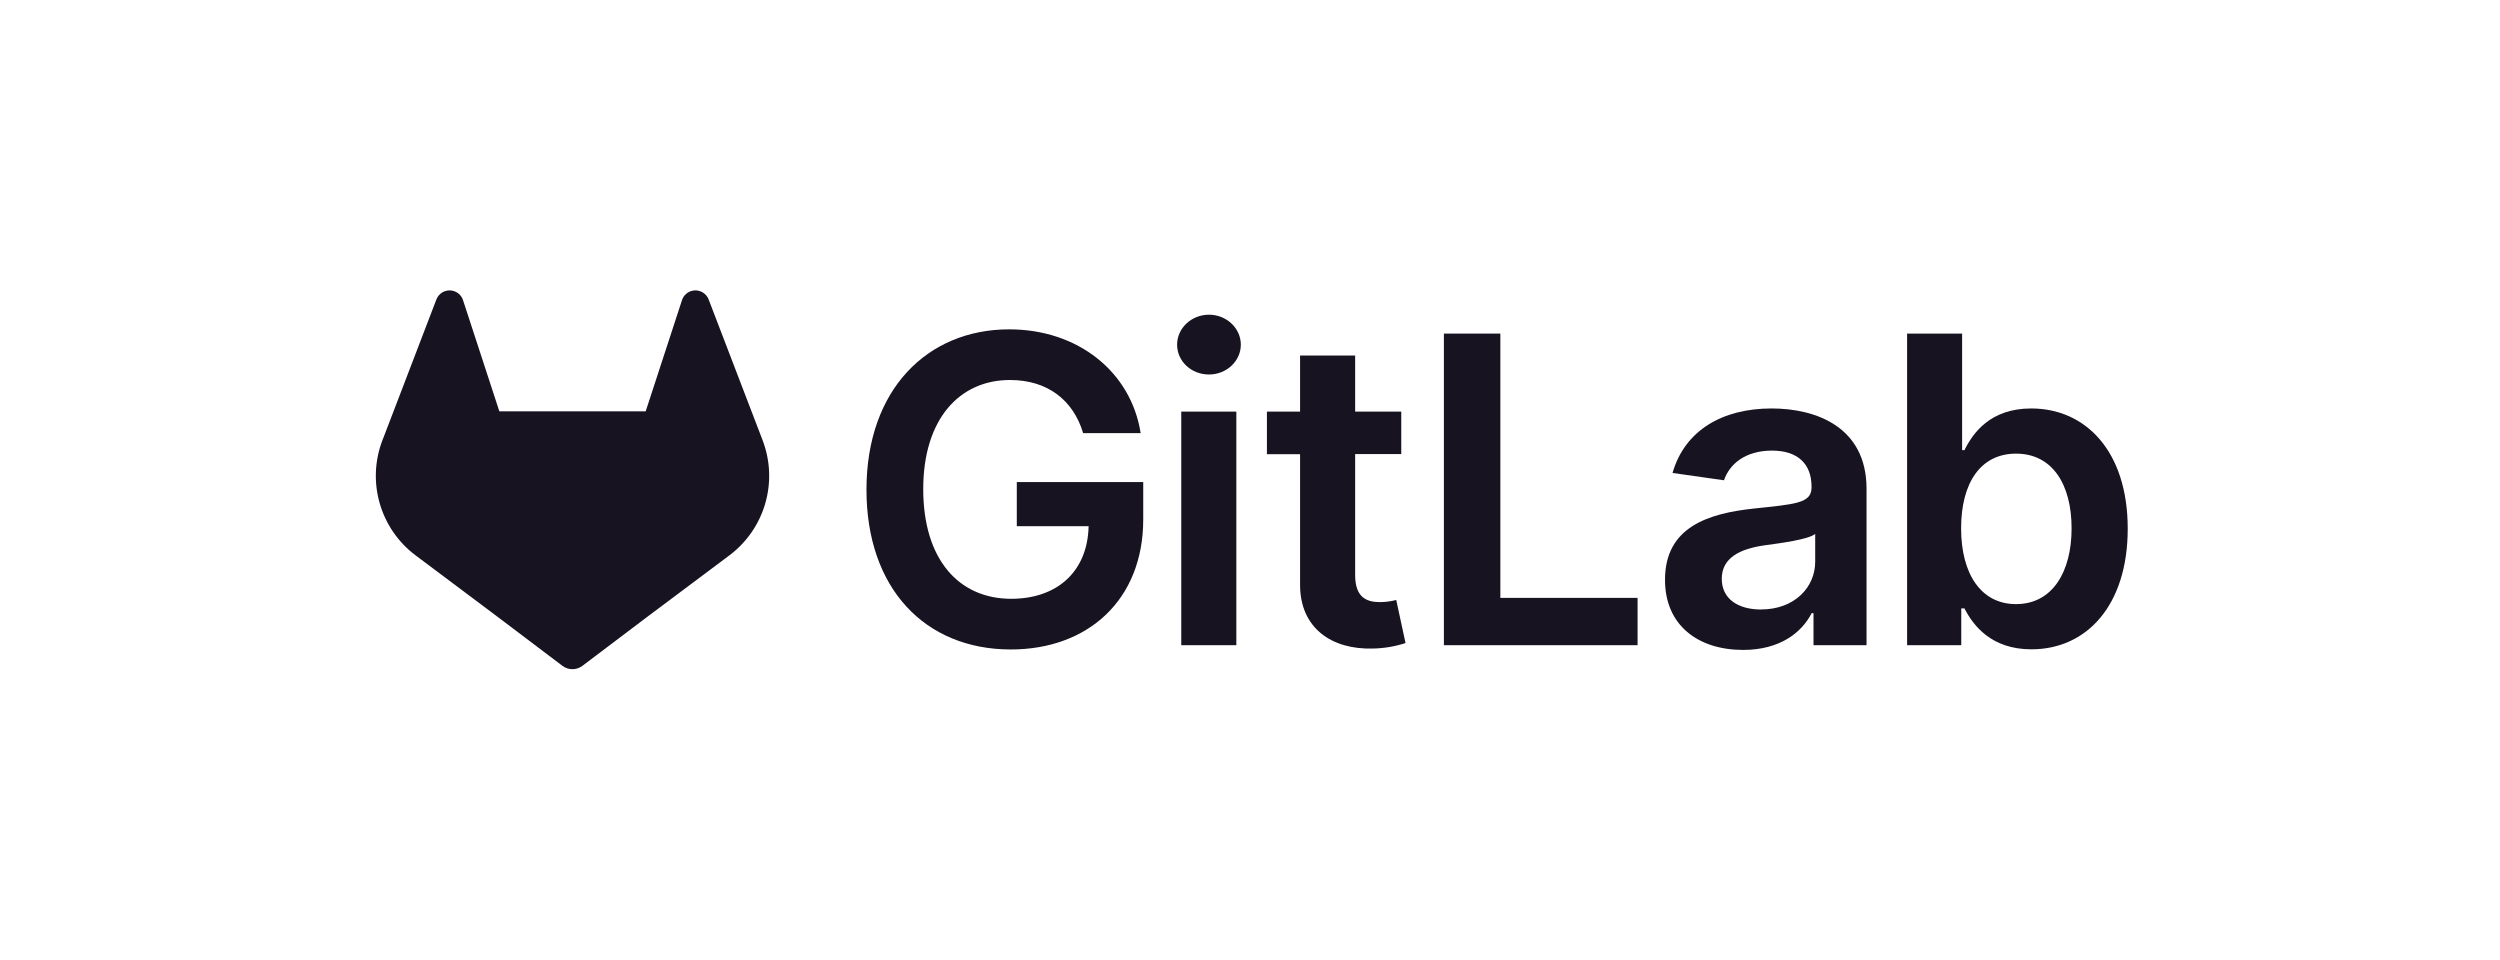
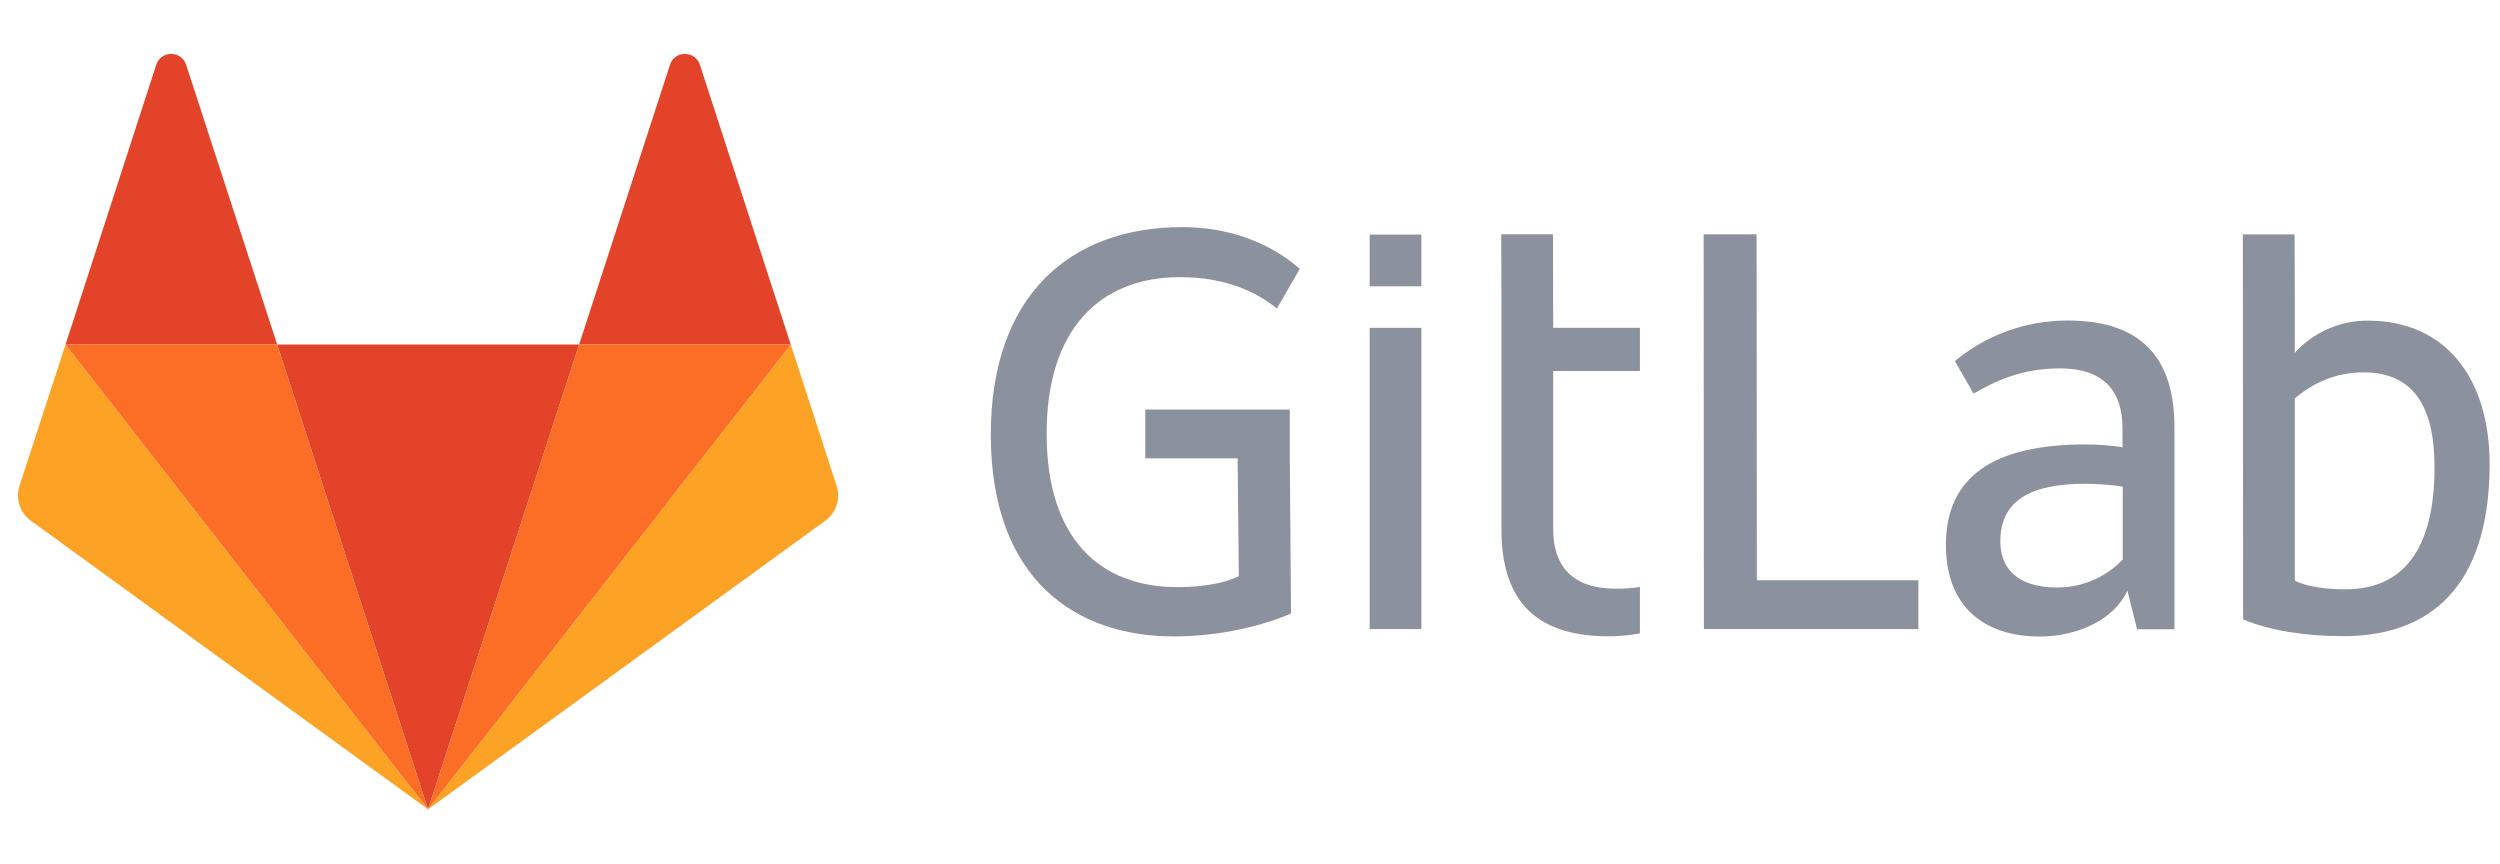
- <svg xmlns="http://www.w3.org/2000/svg" viewBox="0 0 990 380">
-   <defs>
-     <style>.cls-1{fill:#171321;}</style>
-   </defs>
-   <g id="LOGO">
-     <path class="cls-1" d="M302,174.37l-.21-.56-21.2-55.3a5.5,5.5,0,0,0-2.18-2.63,5.6,5.6,0,0,0-8.41,3.2l-14.31,43.81H197.74l-14.31-43.81a5.61,5.61,0,0,0-8.41-3.2,5.5,5.5,0,0,0-2.18,2.63l-21.19,55.31-.22.55a39.36,39.36,0,0,0,13.06,45.49l.08.06.18.14L197,244.23l16,12.09,9.72,7.35a6.57,6.57,0,0,0,7.92,0l9.72-7.35,16-12.09,32.48-24.31.09-.07A39.36,39.36,0,0,0,302,174.37Z" />
-     <path class="cls-1" d="M428.92,171.51H451.7c-3.8-24.22-24.77-41.09-52.06-41.09-32.29,0-56.52,23.74-56.52,63.5,0,39.05,23.14,63.27,57.18,63.27,30.55,0,52.42-19.65,52.42-51.46V190.91H402.65v17.47h28.44c-.36,17.6-12.11,28.74-30.67,28.74-20.66,0-34.82-15.48-34.82-43.44,0-27.78,14.4-43.2,34.34-43.2C414.82,150.48,425,158.43,428.92,171.51Z" />
-     <path class="cls-1" d="M467.78,255.5h21.81V163H467.78Zm11-107.2c6.93,0,12.59-5.31,12.59-11.81s-5.66-11.87-12.59-11.87-12.65,5.3-12.65,11.87S471.75,148.3,478.74,148.3Z" />
-     <path class="cls-1" d="M554.9,163H536.64V140.78H514.83V163H501.7v16.87h13.13v51.46c-.12,17.41,12.54,26,28.92,25.49a44.29,44.29,0,0,0,12.84-2.17l-3.68-17.06a26.57,26.57,0,0,1-6.38.85c-5.49,0-9.89-1.93-9.89-10.73V179.82H554.9Z" />
-     <path class="cls-1" d="M571.78,255.5h76.7V236.76H594.14V132.1H571.78Z" />
-     <path class="cls-1" d="M690.26,257.37c14.52,0,23.19-6.81,27.17-14.58h.72V255.5h21V193.56c0-24.46-19.94-31.81-37.6-31.81-19.46,0-34.4,8.67-39.22,25.54l20.37,2.9c2.16-6.33,8.31-11.75,19-11.75,10.13,0,15.67,5.18,15.67,14.28v.36c0,6.26-6.57,6.57-22.9,8.31-17.95,1.93-35.12,7.29-35.12,28.14C659.29,247.73,672.6,257.37,690.26,257.37Zm7.17-16c-9.1,0-15.61-4.16-15.61-12.17,0-8.38,7.29-11.87,17-13.26,5.73-.78,17.18-2.23,20-4.51v10.9C718.88,232.6,710.56,241.34,697.43,241.34Z" />
-     <path class="cls-1" d="M755.21,255.5h21.45V240.92h1.26c3.44,6.75,10.61,16.21,26.52,16.21,21.81,0,38.14-17.3,38.14-47.78,0-30.85-16.81-47.6-38.2-47.6-16.33,0-23.14,9.82-26.46,16.51H777V132.1H755.21Zm21.39-46.27c0-18,7.71-29.59,21.75-29.59,14.52,0,22,12.35,22,29.59s-7.59,30-22,30C784.43,239.23,776.6,227.18,776.6,209.23Z" />
-   </g>
+ <svg xmlns="http://www.w3.org/2000/svg" width="139" height="48" viewBox="0 0 139 48" fill="none">
+   <path d="M97.667 13.028H94.723L94.736 34.976H106.662V32.261H97.681L97.667 13.028Z" fill="#8C929D" />
+   <path d="M118.011 31.124C117.268 31.894 116.039 32.664 114.365 32.664C112.123 32.664 111.218 31.557 111.218 30.111C111.218 27.937 112.73 26.897 115.945 26.897C116.553 26.897 117.525 26.965 118.025 27.059V31.124H118.011ZM114.959 17.821C112.582 17.821 110.394 18.658 108.692 20.076L109.732 21.886C110.934 21.184 112.406 20.482 114.527 20.482C116.944 20.482 118.011 21.724 118.011 23.804V24.871C117.539 24.776 116.566 24.709 115.972 24.709C110.812 24.709 108.192 26.519 108.192 30.301C108.192 33.691 110.272 35.392 113.419 35.392C115.54 35.392 117.579 34.42 118.281 32.84L118.822 34.987H120.902V23.75C120.888 20.198 119.348 17.821 114.959 17.821Z" fill="#8C929D" />
+   <path d="M130.402 32.765C129.294 32.765 128.322 32.63 127.592 32.292V23.202V22.149C128.592 21.311 129.834 20.704 131.415 20.704C134.265 20.704 135.359 22.716 135.359 25.971C135.359 30.59 133.589 32.765 130.402 32.765ZM131.644 17.827C129.011 17.827 127.592 19.623 127.592 19.623V16.787L127.579 13.032H126.255H124.702L124.716 34.44C126.161 35.047 128.133 35.371 130.28 35.371C135.777 35.371 138.424 31.86 138.424 25.796C138.411 21.001 135.966 17.827 131.644 17.827Z" fill="#8C929D" />
+   <path d="M65.609 15.41C68.216 15.41 69.904 16.274 70.998 17.152L72.268 14.95C70.552 13.438 68.229 12.627 65.744 12.627C59.477 12.627 55.088 16.45 55.088 24.162C55.088 32.239 59.828 35.385 65.244 35.385C67.959 35.385 70.269 34.751 71.781 34.116L71.714 25.485V24.472V22.771H63.678V25.485H68.81L68.878 32.036C68.202 32.374 67.041 32.644 65.46 32.644C61.111 32.644 58.194 29.902 58.194 24.135C58.181 18.259 61.193 15.41 65.609 15.41Z" fill="#8C929D" />
+   <path d="M86.345 13.025H83.468L83.481 16.713V18.225V19.103V20.643V29.422V29.449C83.481 33.001 85.021 35.378 89.411 35.378C90.018 35.378 90.613 35.324 91.18 35.216V32.636C90.761 32.704 90.316 32.731 89.843 32.731C87.425 32.731 86.358 31.488 86.358 29.409V20.629H91.18V18.225H86.358L86.345 13.025Z" fill="#8C929D" />
+   <path d="M76.152 34.976H79.028V18.228H76.152V34.976Z" fill="#8C929D" />
+   <path d="M76.152 15.919H79.028V13.042H76.152V15.919Z" fill="#8C929D" />
+   <path d="M23.799 44.998L32.199 19.157H15.41L23.799 44.998Z" fill="#E24329" />
+   <path d="M3.643 19.157L1.085 27.008C0.854 27.721 1.104 28.508 1.715 28.952L23.799 44.998L3.643 19.157Z" fill="#FCA326" />
+   <path d="M3.643 19.157H15.41L10.346 3.595C10.087 2.799 8.957 2.799 8.689 3.595L3.643 19.157Z" fill="#E24329" />
+   <path d="M43.966 19.157L46.515 27.008C46.747 27.721 46.497 28.508 45.886 28.952L23.799 44.998L43.966 19.157Z" fill="#FCA326" />
+   <path d="M43.966 19.157H32.199L37.254 3.595C37.513 2.799 38.643 2.799 38.911 3.595L43.966 19.157Z" fill="#E24329" />
+   <path d="M23.799 44.998L32.199 19.157H43.966L23.799 44.998Z" fill="#FC6D26" />
+   <path d="M23.799 44.998L3.643 19.157H15.41L23.799 44.998Z" fill="#FC6D26" />
</svg>
